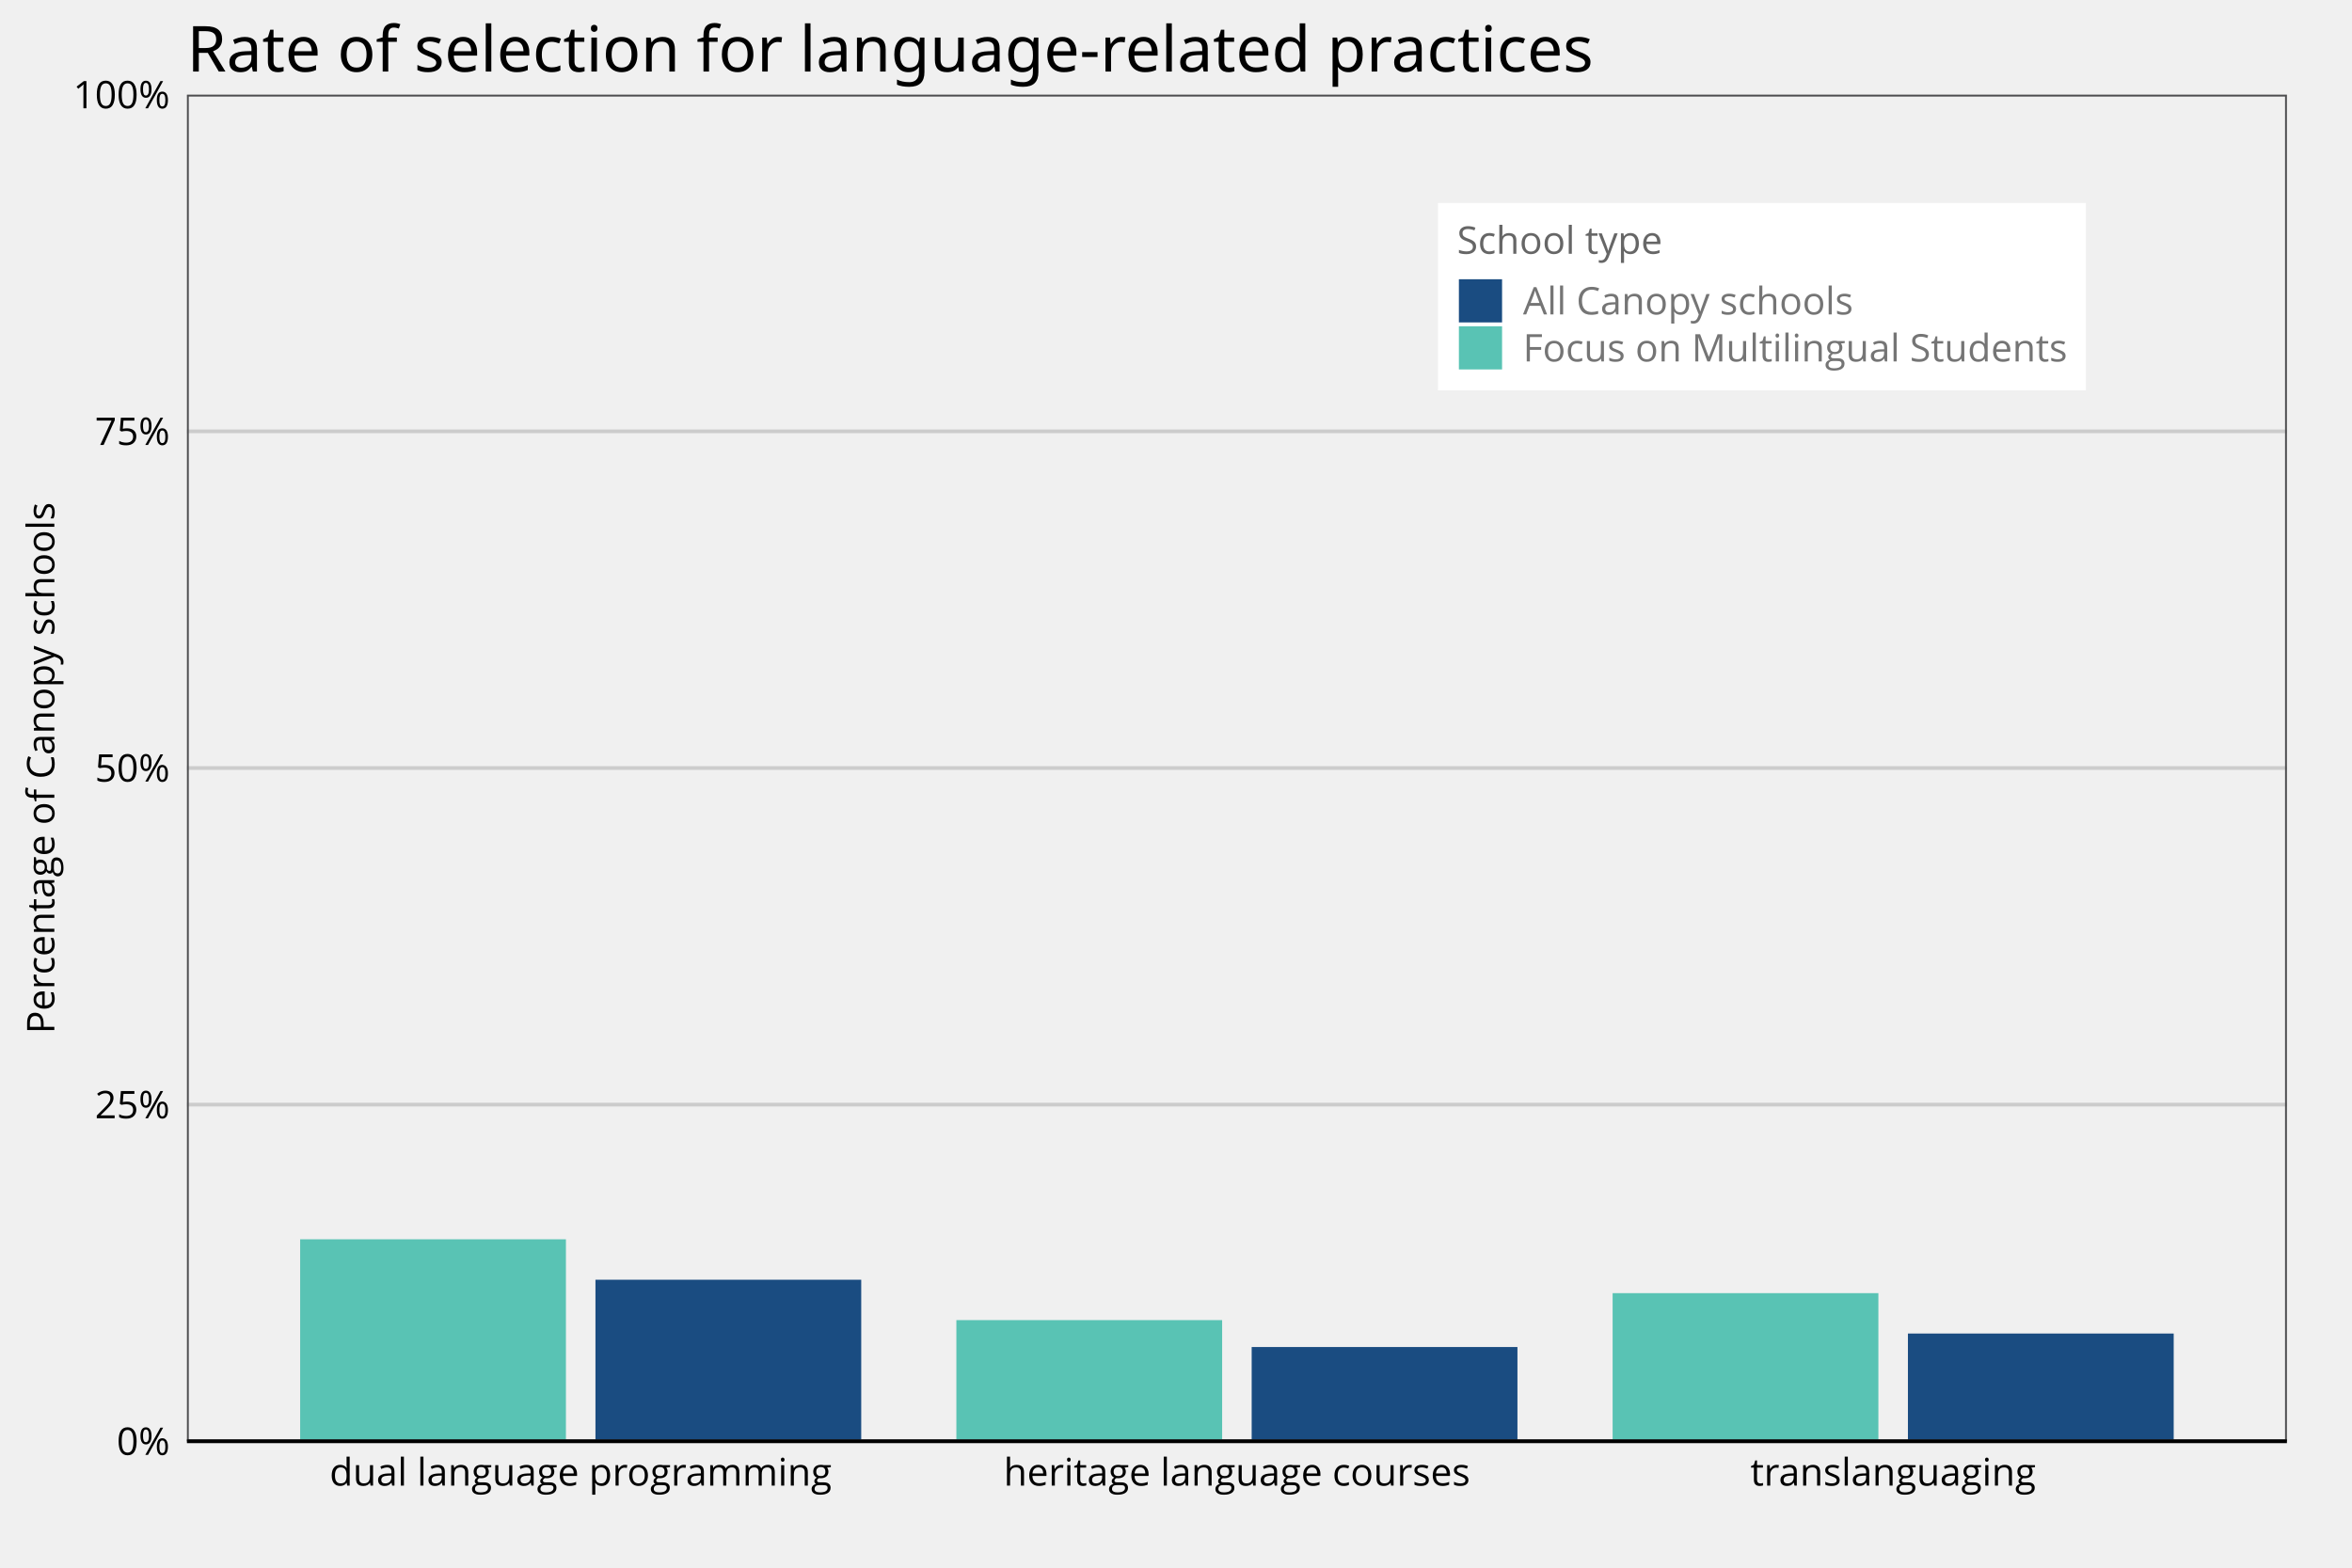
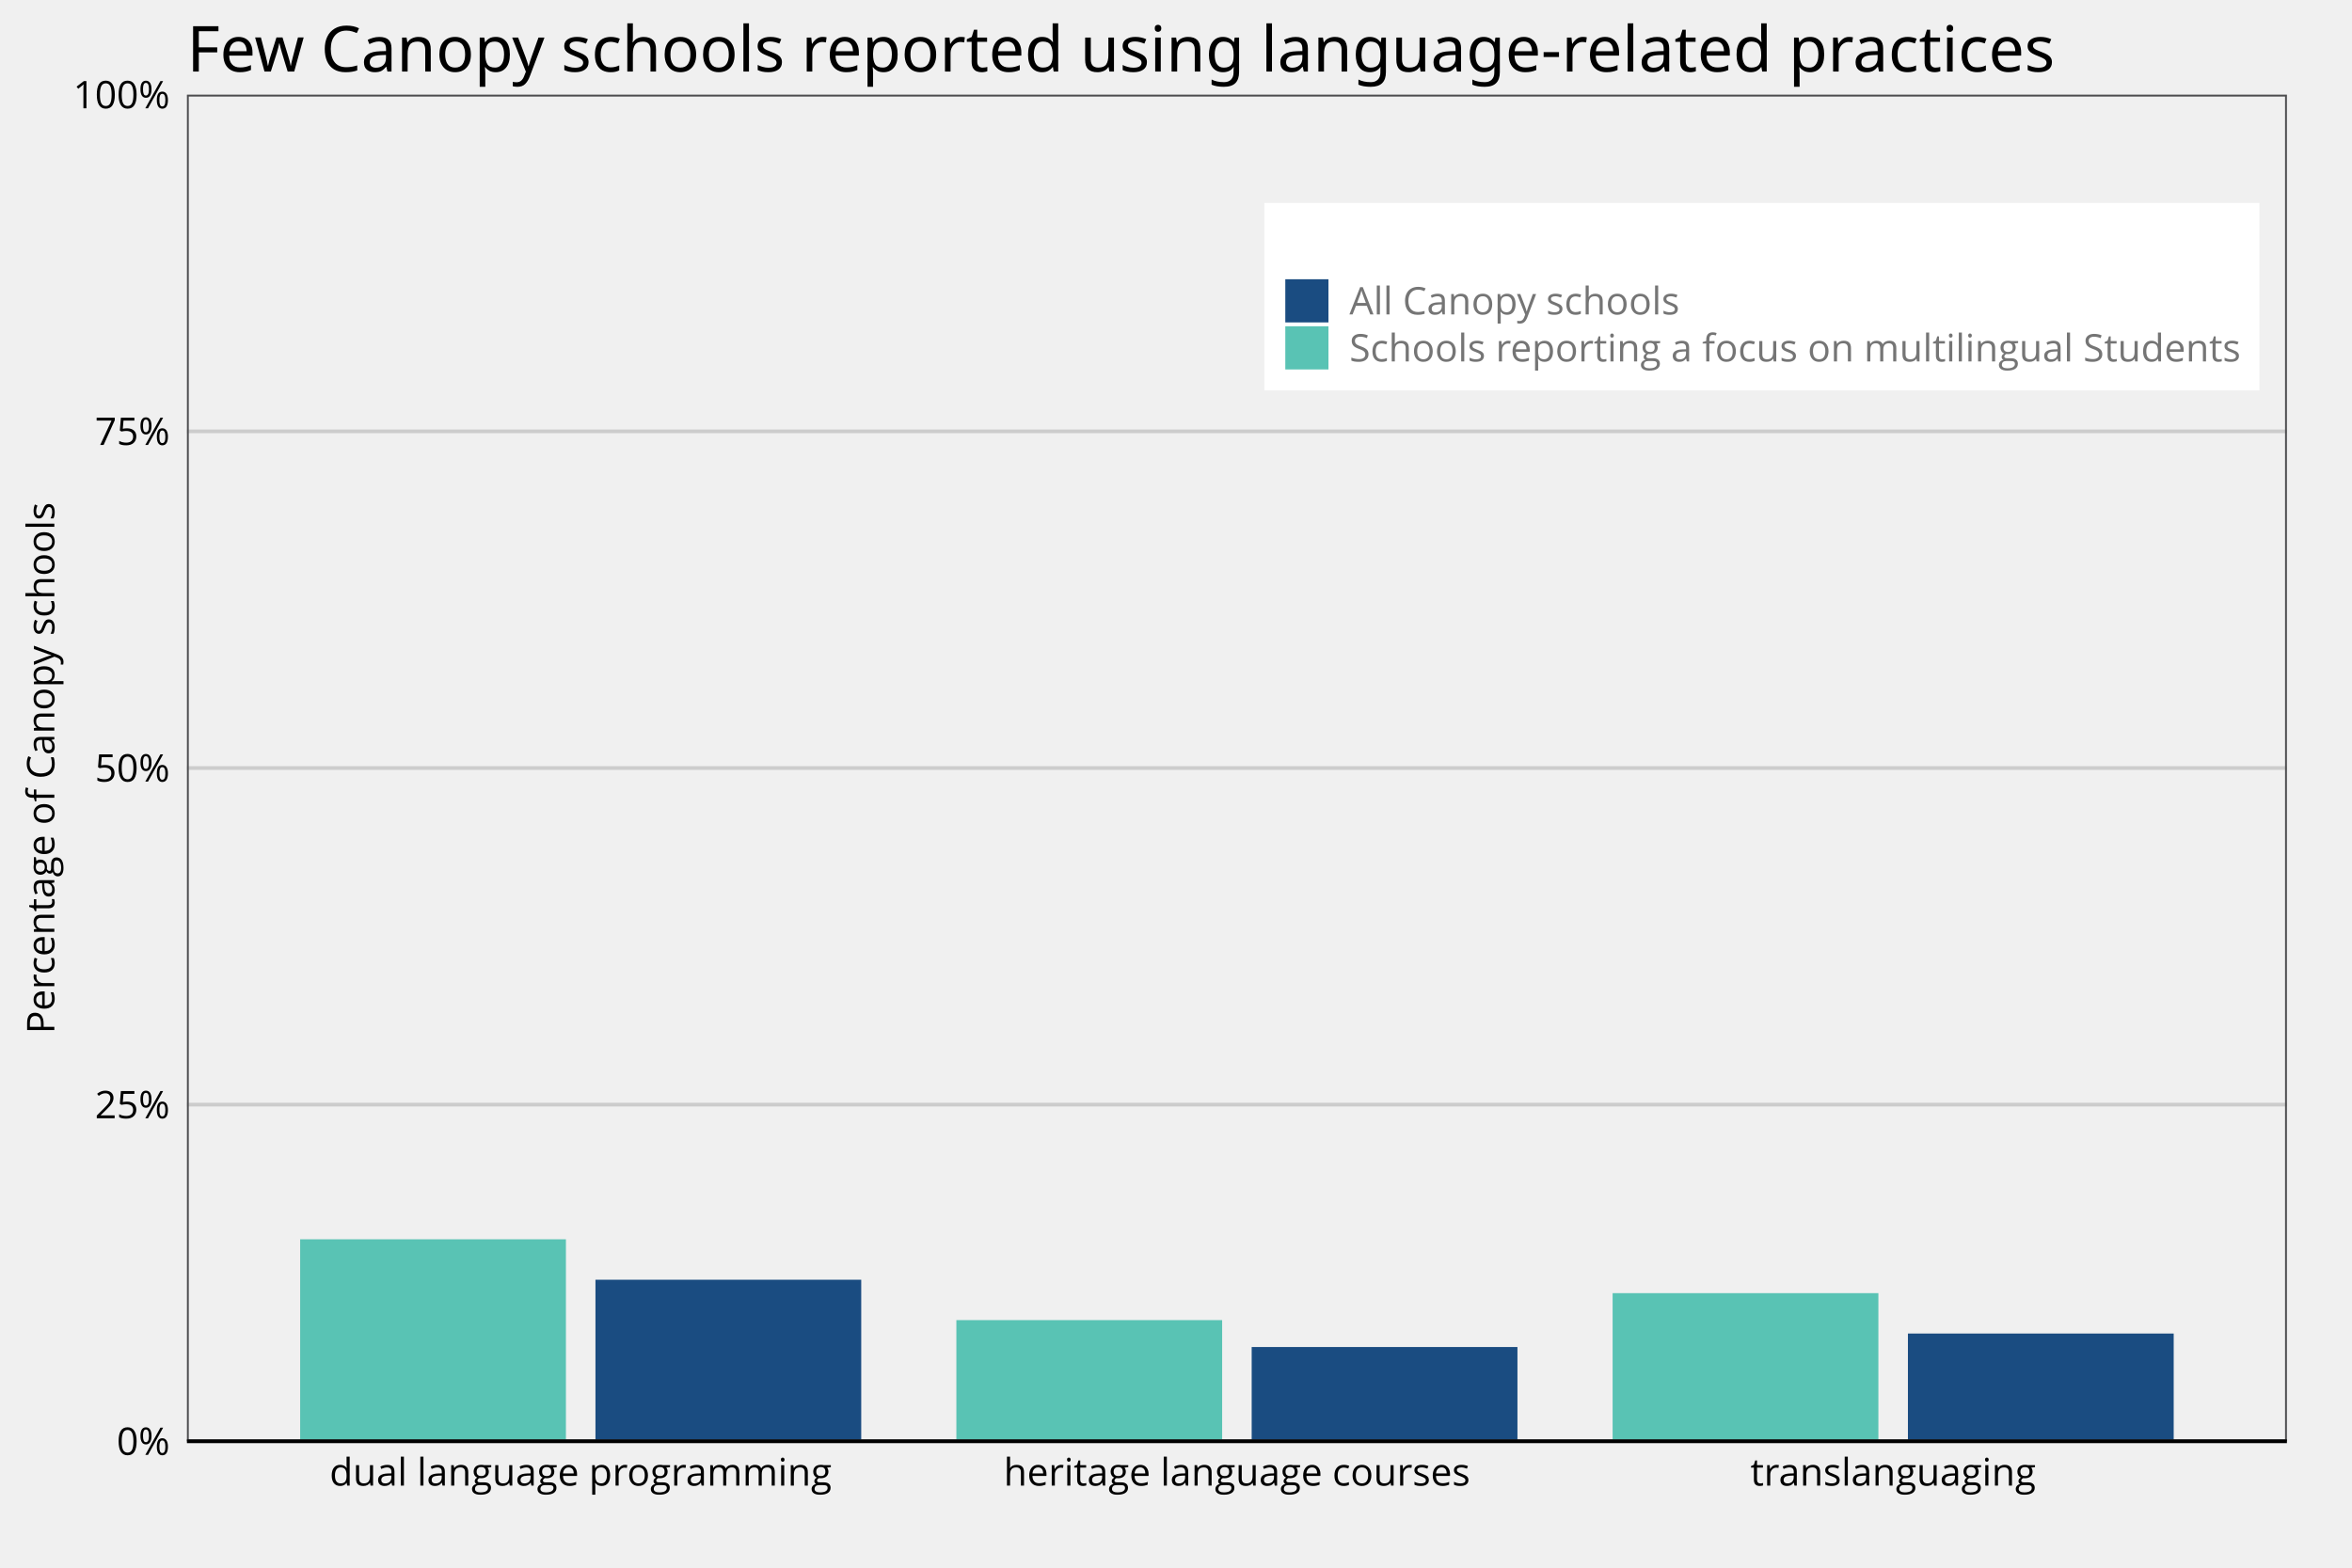
<svg xmlns="http://www.w3.org/2000/svg" class="svglite" width="864.00pt" height="576.00pt" viewBox="0 0 864.00 576.00">
  <defs>
    <style type="text/css">
    .svglite line, .svglite polyline, .svglite polygon, .svglite path, .svglite rect, .svglite circle {
      fill: none;
      stroke: #000000;
      stroke-linecap: round;
      stroke-linejoin: round;
      stroke-miterlimit: 10.00;
    }
    .svglite text {
      white-space: pre;
    }
  </style>
  </defs>
  <rect width="100%" height="100%" style="stroke: none; fill: none;" />
  <defs>
    <clipPath id="cpMC4wMHw4NjQuMDB8MC4wMHw1NzYuMDA=">
      <rect x="0.00" y="0.00" width="864.00" height="576.00" />
    </clipPath>
  </defs>
  <g clip-path="url(#cpMC4wMHw4NjQuMDB8MC4wMHw1NzYuMDA=)">
</g>
  <defs>
    <clipPath id="cpNjguNjd8ODQwLjA5fDM0Ljc5fDUyOS41Ng==">
      <rect x="68.67" y="34.79" width="771.42" height="494.77" />
    </clipPath>
  </defs>
  <g clip-path="url(#cpNjguNjd8ODQwLjA5fDM0Ljc5fDUyOS41Ng==)">
    <rect x="68.67" y="34.79" width="771.42" height="494.77" style="stroke-width: 1.36; stroke: none;" />
    <polyline points="68.67,529.56 840.09,529.56 " style="stroke-width: 1.36; stroke: #CCCCCC; stroke-linecap: butt;" />
    <polyline points="68.67,405.87 840.09,405.87 " style="stroke-width: 1.36; stroke: #CCCCCC; stroke-linecap: butt;" />
    <polyline points="68.67,282.18 840.09,282.18 " style="stroke-width: 1.36; stroke: #CCCCCC; stroke-linecap: butt;" />
    <polyline points="68.67,158.48 840.09,158.48 " style="stroke-width: 1.36; stroke: #CCCCCC; stroke-linecap: butt;" />
    <polyline points="68.67,34.79 840.09,34.79 " style="stroke-width: 1.36; stroke: #CCCCCC; stroke-linecap: butt;" />
    <rect x="110.26" y="455.35" width="97.63" height="74.22" style="stroke-width: 1.07; stroke: none; stroke-linecap: butt; stroke-linejoin: miter; fill: #59C3B4;" />
    <rect x="218.74" y="470.19" width="97.63" height="59.37" style="stroke-width: 1.07; stroke: none; stroke-linecap: butt; stroke-linejoin: miter; fill: #1A4C81;" />
    <rect x="351.32" y="485.03" width="97.63" height="44.53" style="stroke-width: 1.07; stroke: none; stroke-linecap: butt; stroke-linejoin: miter; fill: #59C3B4;" />
    <rect x="459.80" y="494.93" width="97.63" height="34.63" style="stroke-width: 1.07; stroke: none; stroke-linecap: butt; stroke-linejoin: miter; fill: #1A4C81;" />
    <rect x="592.39" y="475.14" width="97.63" height="54.42" style="stroke-width: 1.07; stroke: none; stroke-linecap: butt; stroke-linejoin: miter; fill: #59C3B4;" />
    <rect x="700.87" y="489.98" width="97.63" height="39.58" style="stroke-width: 1.07; stroke: none; stroke-linecap: butt; stroke-linejoin: miter; fill: #1A4C81;" />
    <rect x="68.67" y="34.79" width="771.42" height="494.77" style="stroke-width: 1.36; stroke: #4D4D4F;" />
  </g>
  <g clip-path="url(#cpMC4wMHw4NjQuMDB8MC4wMHw1NzYuMDA=)">
    <text x="62.40" y="534.56" text-anchor="end" style="font-size: 14.00px; font-family: &quot;Open Sans&quot;;" textLength="19.58px" lengthAdjust="spacingAndGlyphs">0%</text>
    <text x="62.40" y="410.87" text-anchor="end" style="font-size: 14.00px; font-family: &quot;Open Sans&quot;;" textLength="27.58px" lengthAdjust="spacingAndGlyphs">25%</text>
    <text x="62.40" y="287.17" text-anchor="end" style="font-size: 14.00px; font-family: &quot;Open Sans&quot;;" textLength="27.58px" lengthAdjust="spacingAndGlyphs">50%</text>
    <text x="62.40" y="163.48" text-anchor="end" style="font-size: 14.00px; font-family: &quot;Open Sans&quot;;" textLength="27.58px" lengthAdjust="spacingAndGlyphs">75%</text>
    <text x="62.40" y="39.79" text-anchor="end" style="font-size: 14.00px; font-family: &quot;Open Sans&quot;;" textLength="35.59px" lengthAdjust="spacingAndGlyphs">100%</text>
    <polyline points="68.67,529.56 840.09,529.56 " style="stroke-width: 1.36; stroke-linecap: butt;" />
    <text x="213.31" y="545.83" text-anchor="middle" style="font-size: 14.00px; font-family: &quot;Open Sans&quot;;" textLength="184.49px" lengthAdjust="spacingAndGlyphs">dual language programming</text>
    <text x="454.38" y="545.83" text-anchor="middle" style="font-size: 14.00px; font-family: &quot;Open Sans&quot;;" textLength="171.15px" lengthAdjust="spacingAndGlyphs">heritage language courses</text>
    <text x="695.45" y="545.83" text-anchor="middle" style="font-size: 14.00px; font-family: &quot;Open Sans&quot;;" textLength="104.92px" lengthAdjust="spacingAndGlyphs">translanguaging</text>
    <text transform="translate(19.96,282.18) rotate(-90)" text-anchor="middle" style="font-size: 14.00px; font-family: &quot;Open Sans&quot;;" textLength="195.57px" lengthAdjust="spacingAndGlyphs">Percentage of Canopy schools</text>
-     <rect x="528.24" y="74.59" width="237.99" height="68.84" style="stroke-width: 1.36; stroke: none; fill: #FFFFFF;" />
-     <text x="535.22" y="93.24" style="font-size: 14.00px;fill: #666666; font-family: &quot;Open Sans&quot;;" textLength="75.39px" lengthAdjust="spacingAndGlyphs">School type</text>
-     <rect x="535.22" y="101.89" width="17.28" height="17.28" style="stroke-width: 1.36; stroke: none; fill: #FFFFFF;" />
-     <rect x="535.92" y="102.60" width="15.86" height="15.86" style="stroke-width: 1.07; stroke: none; stroke-linecap: butt; stroke-linejoin: miter; fill: #1A4C81;" />
-     <rect x="535.22" y="119.17" width="17.28" height="17.28" style="stroke-width: 1.36; stroke: none; fill: #FFFFFF;" />
-     <rect x="535.92" y="119.88" width="15.86" height="15.86" style="stroke-width: 1.07; stroke: none; stroke-linecap: butt; stroke-linejoin: miter; fill: #59C3B4;" />
-     <text x="559.47" y="115.53" style="font-size: 14.00px;fill: #757575; font-family: &quot;Open Sans&quot;;" textLength="121.35px" lengthAdjust="spacingAndGlyphs">All Canopy schools</text>
-     <text x="559.47" y="132.81" style="font-size: 14.00px;fill: #757575; font-family: &quot;Open Sans&quot;;" textLength="199.79px" lengthAdjust="spacingAndGlyphs">Focus on Multilingual Students</text>
-     <text x="68.67" y="26.30" style="font-size: 23.33px; font-family: &quot;Bebas Neue&quot;;" textLength="389.81px" lengthAdjust="spacingAndGlyphs">Rate of selection for language-related practices</text>
+     <rect x="464.47" y="74.59" width="365.53" height="68.84" style="stroke-width: 1.36; stroke: none; fill: #FFFFFF;" />
+     <rect x="471.45" y="101.89" width="17.28" height="17.28" style="stroke-width: 1.36; stroke: none; fill: #FFFFFF;" />
+     <rect x="472.15" y="102.60" width="15.86" height="15.86" style="stroke-width: 1.07; stroke: none; stroke-linecap: butt; stroke-linejoin: miter; fill: #1A4C81;" />
+     <rect x="471.45" y="119.17" width="17.28" height="17.28" style="stroke-width: 1.36; stroke: none; fill: #FFFFFF;" />
+     <rect x="472.15" y="119.88" width="15.86" height="15.86" style="stroke-width: 1.07; stroke: none; stroke-linecap: butt; stroke-linejoin: miter; fill: #59C3B4;" />
+     <text x="495.70" y="115.53" style="font-size: 14.00px;fill: #757575; font-family: &quot;Open Sans&quot;;" textLength="121.35px" lengthAdjust="spacingAndGlyphs">All Canopy schools</text>
+     <text x="495.70" y="132.81" style="font-size: 14.00px;fill: #757575; font-family: &quot;Open Sans&quot;;" textLength="327.33px" lengthAdjust="spacingAndGlyphs">Schools reporting a focus on multilingual Students</text>
+     <text x="68.67" y="26.30" style="font-size: 23.33px; font-family: &quot;Bebas Neue&quot;;" textLength="500.57px" lengthAdjust="spacingAndGlyphs">Few Canopy schools reported using language-related practices</text>
  </g>
</svg>
